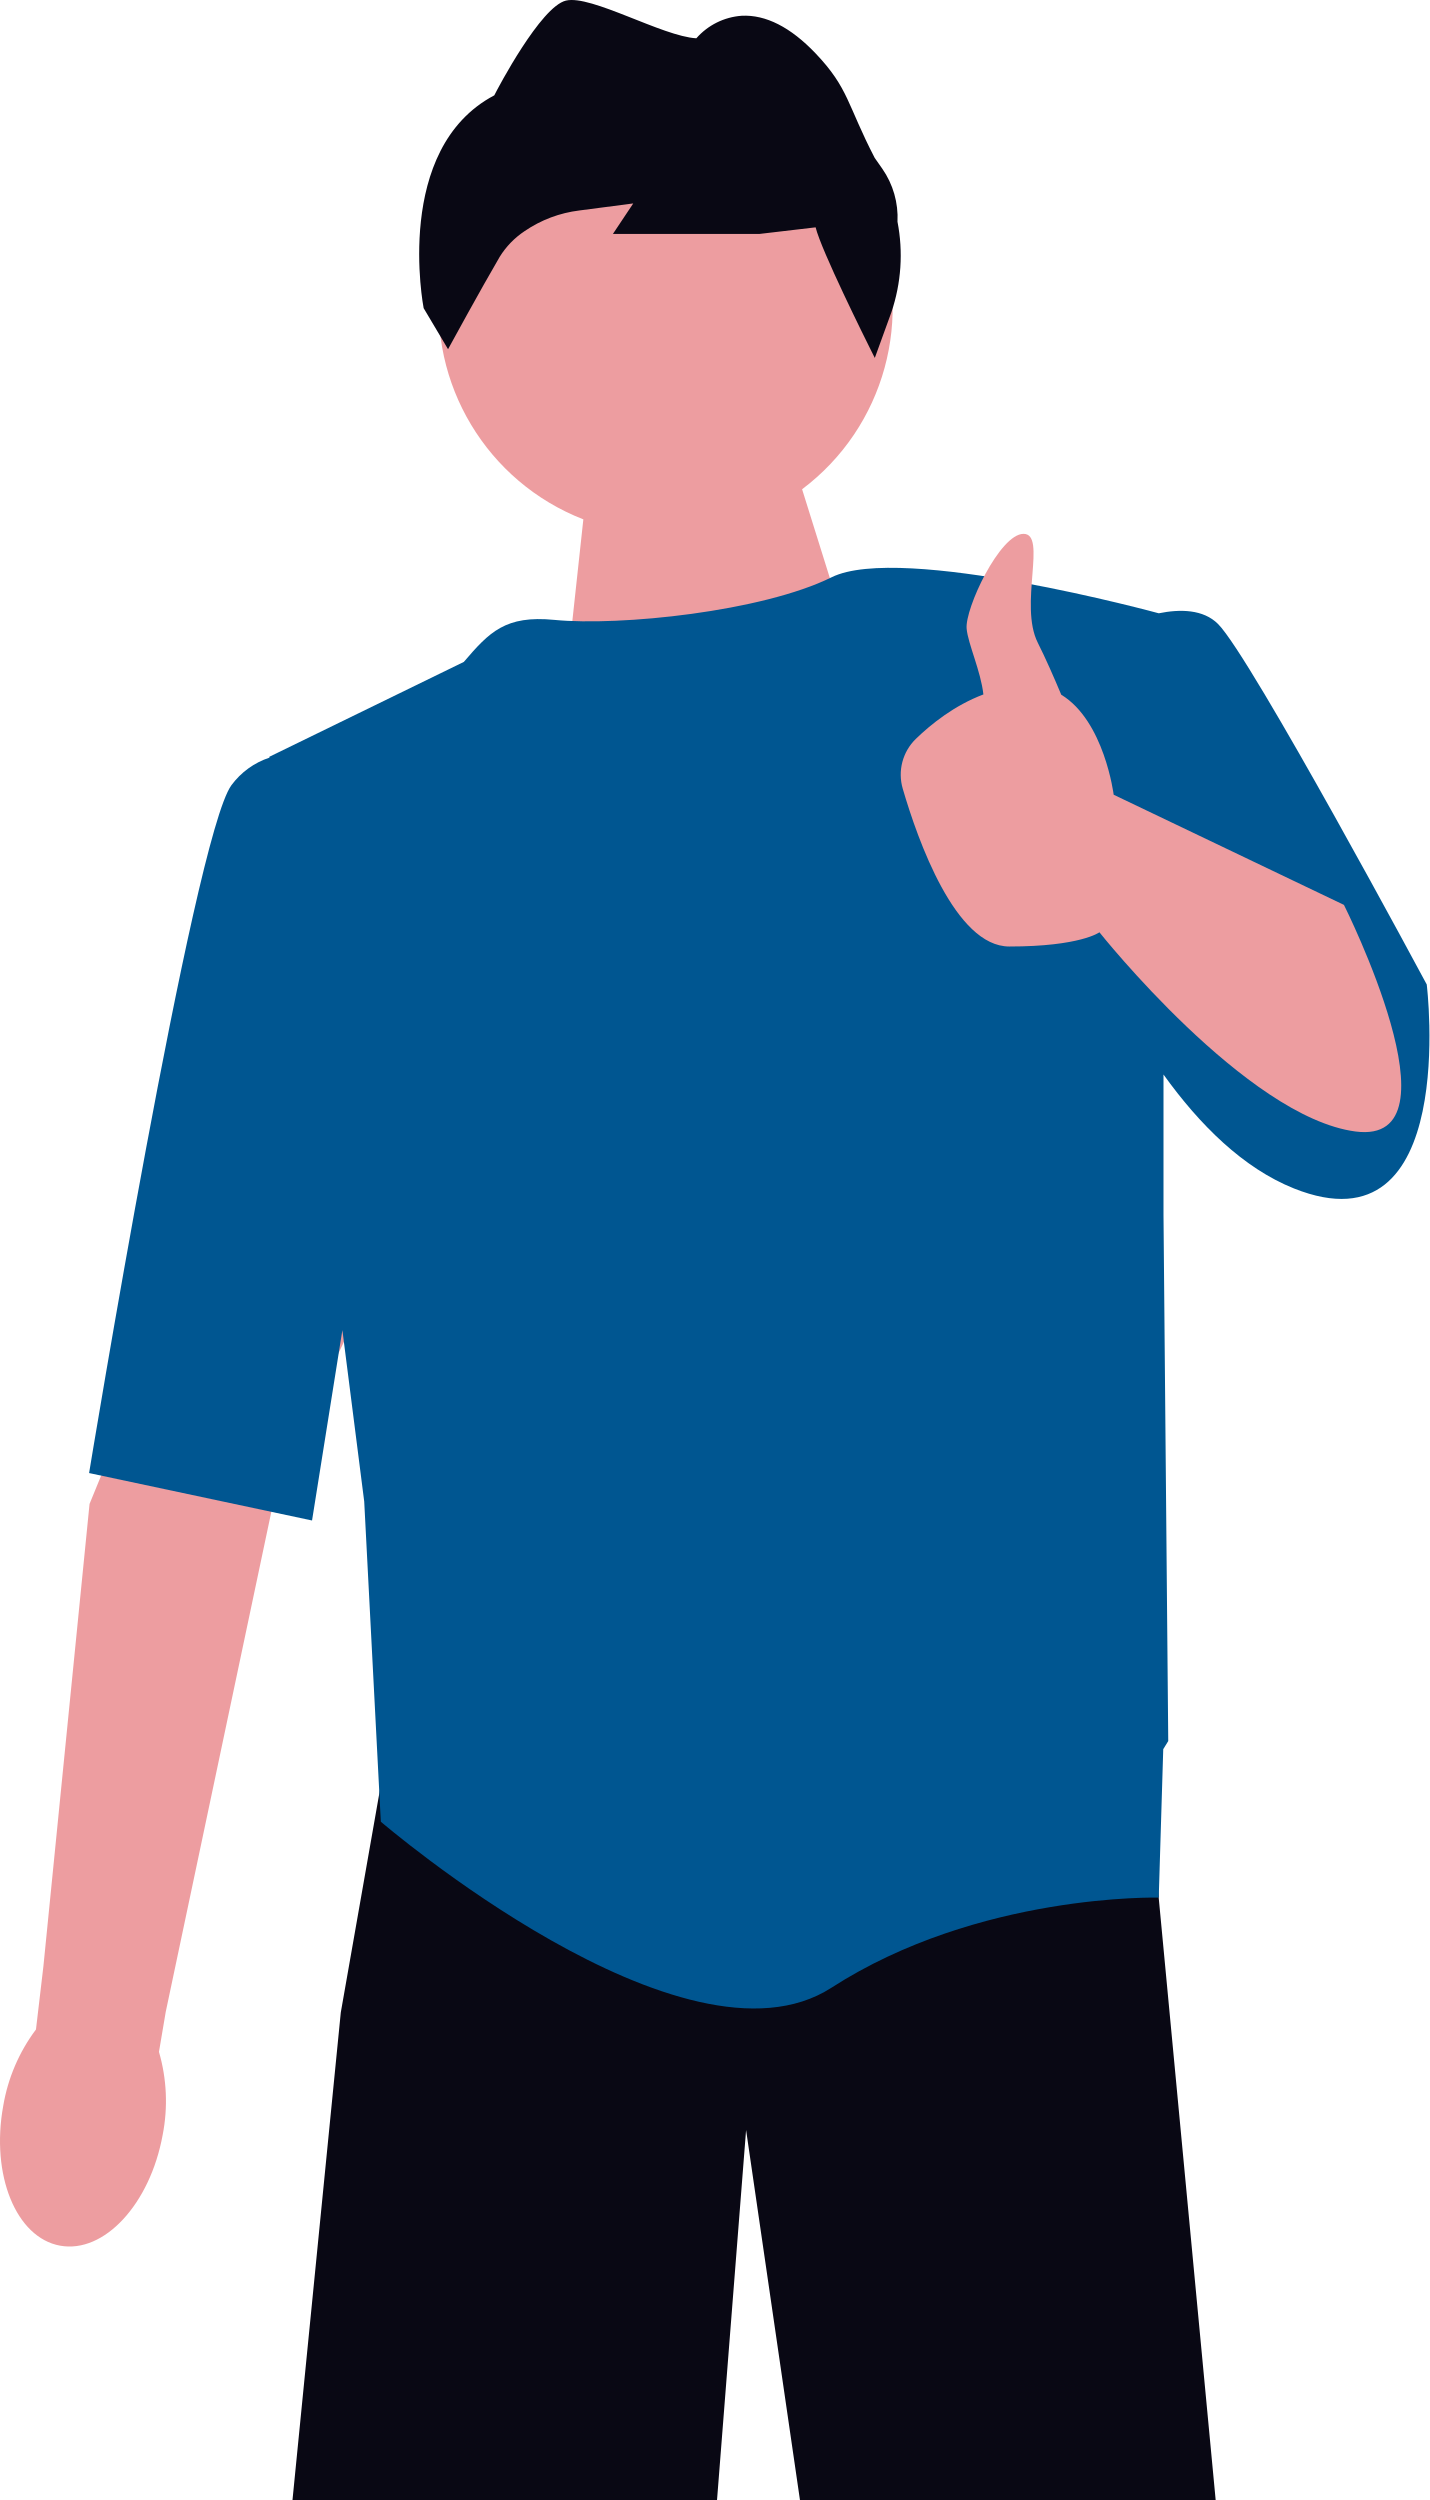
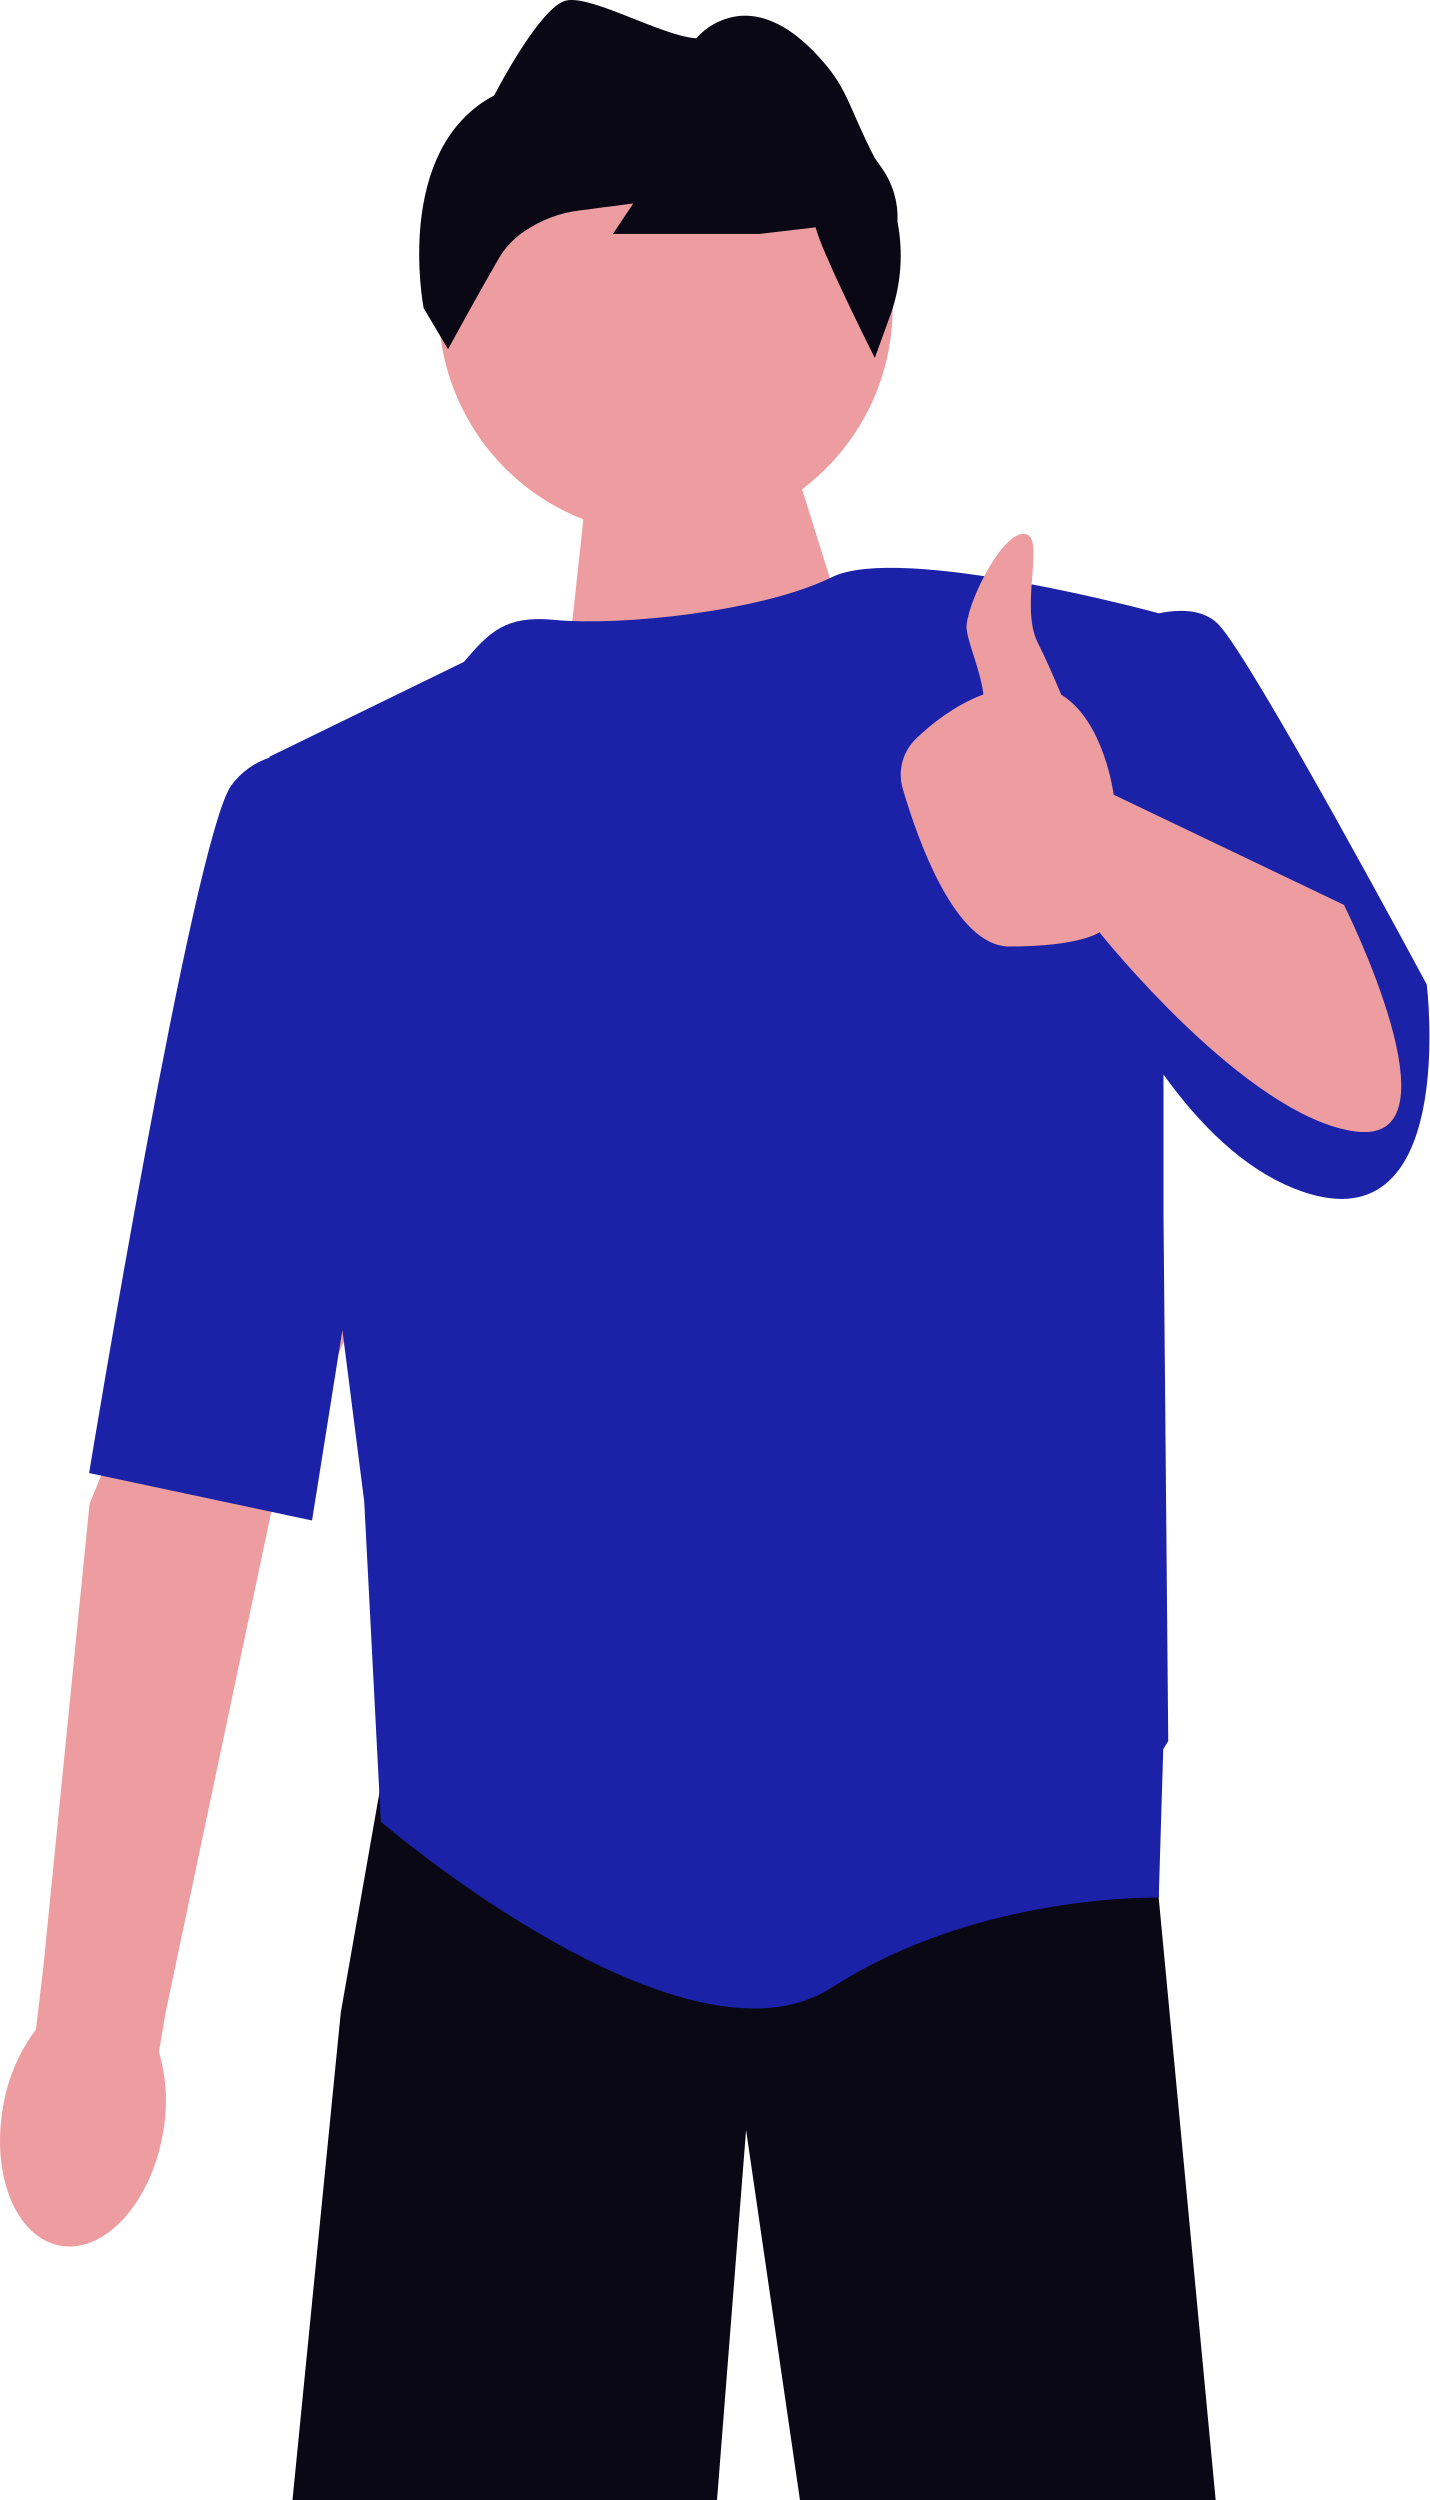
<svg xmlns="http://www.w3.org/2000/svg" width="457.424" height="800" viewBox="0 0 457.424 800">
  <g transform="translate(-756.094 -144.967)">
    <path d="M548.748,420.1l-.015.364,18.23,192.773H433.937L416.7,494.844l-9.3,118.4H271.549l15.457-156.01,12.341-70.2v-.015l1.851-10.566H545.12l.319,3.824Z" transform="translate(578.142 331.727)" fill="#090814" />
    <path d="M229.446,628.183c14.087,2.567,28.779-13.3,32.814-35.439a56.323,56.323,0,0,0-1.184-26.573l2.16-12.762,36.252-171.688S366.246,248.184,366.244,225s-19.311-34.551-19.311-34.551l-26.129.245-81.94,200.128L224.106,538.711,221.718,559a56.32,56.32,0,0,0-10.478,24.452c-4.034,22.138,4.118,42.168,18.206,44.735Z" transform="translate(545.886 235.398)" fill="#ed9da0" />
    <path d="M41.439,184.733,46.252,140.3a72.632,72.632,0,1,1,70-9.636l20.418,65.3Z" transform="translate(896.513 170.864)" fill="#ed9da0" />
-     <path d="M657.038,258.44S600.876,153.7,590.251,143.08c-4.729-4.729-12.166-4.8-18.964-3.421,0,0-82.5-22.516-104.682-11.531s-67.725,15.7-88.745,13.643c-15.618-1.528-20.764,3.864-28.956,13.449l-62.233,30.356.034.274a24.759,24.759,0,0,0-12.176,8.834c-12.143,16.7-45.537,220.1-45.537,220.1l71.343,15.179,9.709-60.927,6.987,54.857,5.313,102.458s97.145,83.484,144.2,53.13,104.735-28.84,104.735-28.84l1.439-47.495c1.024-1.637,1.6-2.6,1.6-2.6L572.8,332.085v-44.83c11.564,16.11,25.518,29.965,41.742,36.454C667.663,344.96,657.038,258.44,657.038,258.44Z" transform="translate(555.613 201.56)" fill="#005691" />
+     <path d="M657.038,258.44S600.876,153.7,590.251,143.08c-4.729-4.729-12.166-4.8-18.964-3.421,0,0-82.5-22.516-104.682-11.531s-67.725,15.7-88.745,13.643c-15.618-1.528-20.764,3.864-28.956,13.449l-62.233,30.356.034.274a24.759,24.759,0,0,0-12.176,8.834c-12.143,16.7-45.537,220.1-45.537,220.1l71.343,15.179,9.709-60.927,6.987,54.857,5.313,102.458s97.145,83.484,144.2,53.13,104.735-28.84,104.735-28.84l1.439-47.495c1.024-1.637,1.6-2.6,1.6-2.6L572.8,332.085v-44.83c11.564,16.11,25.518,29.965,41.742,36.454C667.663,344.96,657.038,258.44,657.038,258.44Z" transform="translate(555.613 201.56)" fill="#1B22A7" />
    <path d="M541.928,236.683l-73.69-35.251s-2.959-23.593-16.779-32.01c-2.35-5.6-5.052-11.762-7.508-16.641-6.072-12.066,3.036-34.834-4.554-34.834S420.588,141.9,421.184,148.3c.456,4.923,4.528,13.517,5.364,21.04-9.257,3.491-16.721,9.473-21.634,14.236a15.977,15.977,0,0,0-4.166,15.954C405.559,216,417.584,250,434.84,250c22.768,0,28.84-4.553,28.84-4.553s47.055,59.2,81.967,63.752-3.723-72.52-3.723-72.52Z" transform="translate(644.232 197.85)" fill="#ed9da0" />
    <path d="M855.645,300.12l-1.117-2.234c-1.727-3.454-16.029-32.173-17.823-39.557l-18,2.113-46.869.007,6.512-9.769-17.218,2.246a39.517,39.517,0,0,0-17.546,6.613,26.882,26.882,0,0,0-7.958,8.206c-6.15,10.532-15.547,27.759-15.642,27.932l-.9,1.648-7.808-13.135c-.1-.51-9.78-50.983,22.606-68.1,1.134-2.3,14.87-28.372,22.92-30.318s30.935,11.482,41.733,12.061a21.326,21.326,0,0,1,14.5-7.208c7.683-.4,15.657,3.635,23.666,12.045,10.638,11.169,10.1,16.446,18.91,33.433l2.431,3.469a27.333,27.333,0,0,1,4.863,16.968,56.661,56.661,0,0,1-1.931,28.9Z" transform="translate(180.386 -40.613)" fill="#090814" />
  </g>
</svg>
